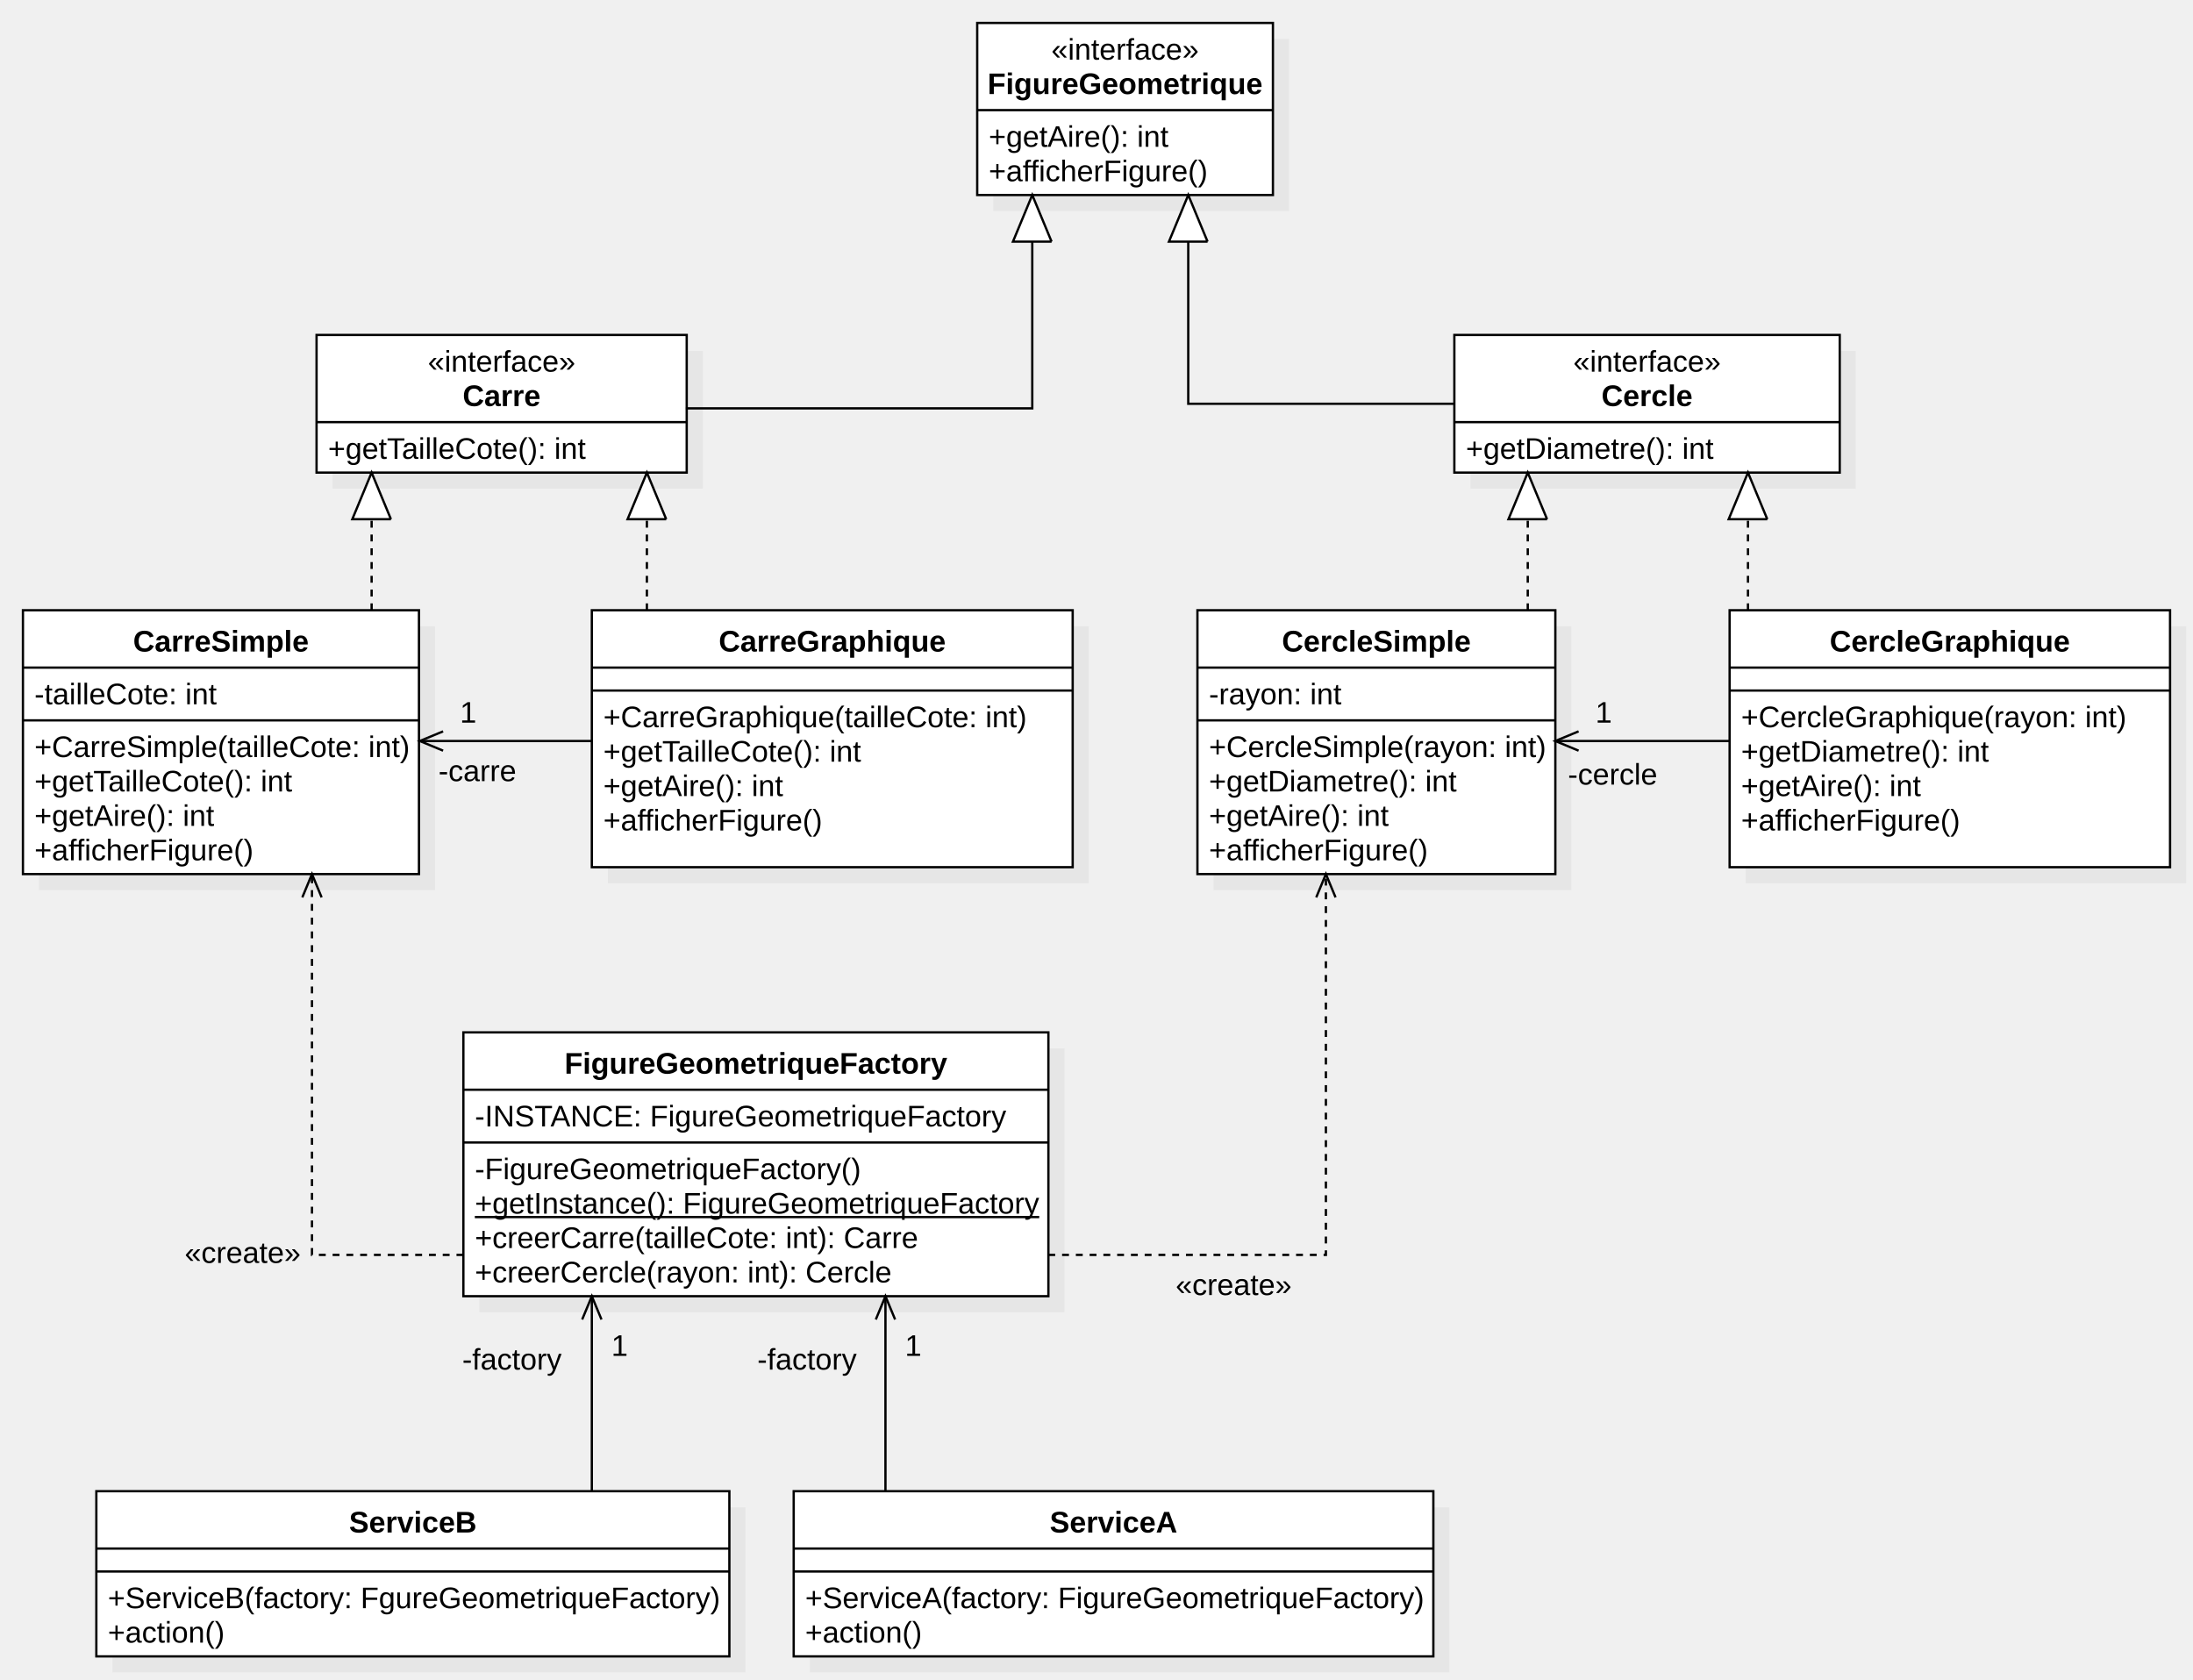
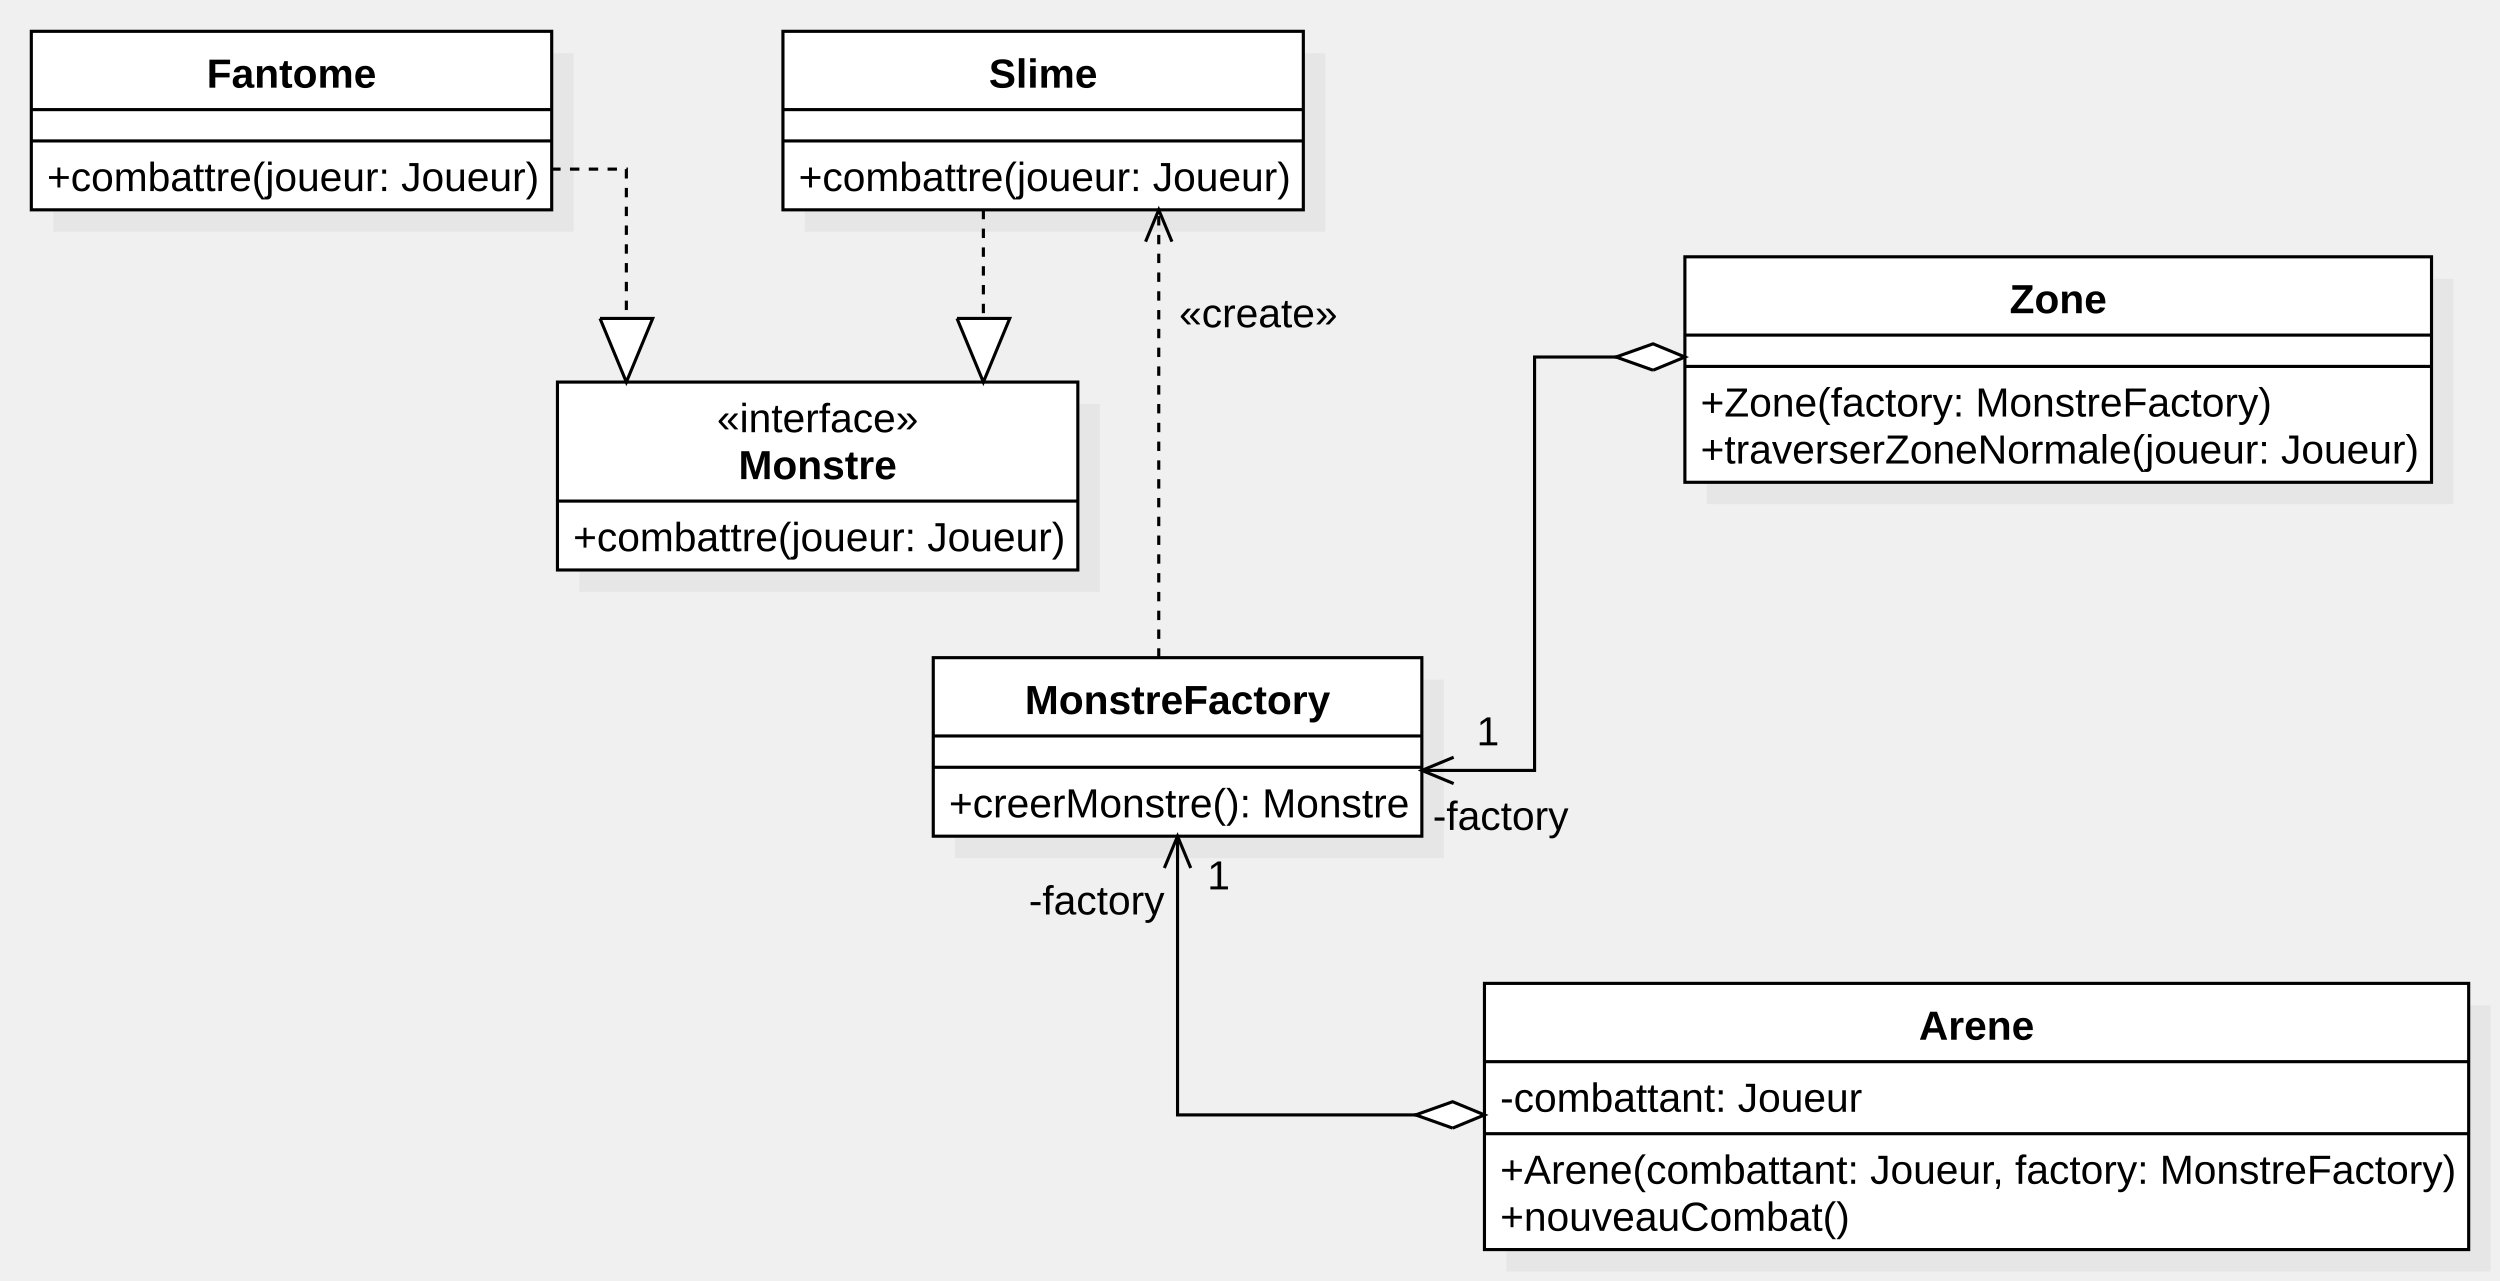
- <svg xmlns="http://www.w3.org/2000/svg" version="1.1" width="956" height="732">
+ <svg xmlns="http://www.w3.org/2000/svg" version="1.1" width="798.271" height="409">
  <defs />
  <g>
-     <g transform="translate(-30,-150) scale(1,1)">
-       <rect fill="#C0C0C0" stroke="none" x="463" y="167" width="128.907" height="75" opacity="0.2" />
-     </g>
-     <g transform="translate(-30,-150) scale(1,1)">
-       <rect fill="#ffffff" stroke="none" x="456" y="160" width="128.907" height="75" />
-     </g>
-     <g transform="translate(-30,-150) scale(1,1)">
-       <path fill="none" stroke="#000000" d="M 456 160 L 584.907 160 L 584.907 235 L 456 235 L 456 160 Z Z" stroke-miterlimit="10" />
-     </g>
-     <g transform="translate(-30,-150) scale(1,1)">
-       <path fill="none" stroke="#000000" d="M 456 198 L 584.907 198" stroke-miterlimit="10" />
-     </g>
-     <g transform="translate(-30,-150) scale(1,1)">
-       <g>
-         <path fill="none" stroke="none" />
-         <text fill="#000000" stroke="none" font-family="Arial" font-size="13px" font-style="normal" font-weight="normal" text-decoration="none" x="488.293" y="176">«interface»</text>
-       </g>
-     </g>
-     <g transform="translate(-30,-150) scale(1,1)">
-       <g>
-         <path fill="none" stroke="none" />
-         <text fill="#000000" stroke="none" font-family="Arial" font-size="13px" font-style="normal" font-weight="bold" text-decoration="none" x="460.5" y="191">FigureGeometrique</text>
-       </g>
-     </g>
-     <g transform="translate(-30,-150) scale(1,1)">
-       <g>
-         <path fill="none" stroke="none" />
-         <text fill="#000000" stroke="none" font-family="Arial" font-size="13px" font-style="normal" font-weight="normal" text-decoration="none" x="461" y="214">+getAire(): int</text>
-       </g>
-     </g>
-     <g transform="translate(-30,-150) scale(1,1)">
-       <g>
-         <path fill="none" stroke="none" />
-         <text fill="#000000" stroke="none" font-family="Arial" font-size="13px" font-style="normal" font-weight="normal" text-decoration="none" x="461" y="229">+afficherFigure()</text>
-       </g>
-     </g>
-     <g transform="translate(-30,-150) scale(1,1)">
-       <rect fill="#C0C0C0" stroke="none" x="175" y="303" width="161.36" height="60" opacity="0.2" />
-     </g>
-     <g transform="translate(-30,-150) scale(1,1)">
-       <rect fill="#ffffff" stroke="none" x="168" y="296" width="161.36" height="60" />
-     </g>
-     <g transform="translate(-30,-150) scale(1,1)">
-       <path fill="none" stroke="#000000" d="M 168 296 L 329.36 296 L 329.36 356 L 168 356 L 168 296 Z Z" stroke-miterlimit="10" />
-     </g>
-     <g transform="translate(-30,-150) scale(1,1)">
-       <path fill="none" stroke="#000000" d="M 168 334 L 329.36 334" stroke-miterlimit="10" />
-     </g>
-     <g transform="translate(-30,-150) scale(1,1)">
-       <g>
-         <path fill="none" stroke="none" />
-         <text fill="#000000" stroke="none" font-family="Arial" font-size="13px" font-style="normal" font-weight="normal" text-decoration="none" x="216.52" y="312">«interface»</text>
-       </g>
-     </g>
-     <g transform="translate(-30,-150) scale(1,1)">
-       <g>
-         <path fill="none" stroke="none" />
-         <text fill="#000000" stroke="none" font-family="Arial" font-size="13px" font-style="normal" font-weight="bold" text-decoration="none" x="231.697" y="327">Carre</text>
-       </g>
-     </g>
-     <g transform="translate(-30,-150) scale(1,1)">
-       <g>
-         <path fill="none" stroke="none" />
-         <text fill="#000000" stroke="none" font-family="Arial" font-size="13px" font-style="normal" font-weight="normal" text-decoration="none" x="173" y="350">+getTailleCote(): int</text>
-       </g>
-     </g>
-     <g transform="translate(-30,-150) scale(1,1)">
-       <rect fill="#C0C0C0" stroke="none" x="671" y="303" width="168" height="60" opacity="0.2" />
-     </g>
-     <g transform="translate(-30,-150) scale(1,1)">
-       <rect fill="#ffffff" stroke="none" x="664" y="296" width="168" height="60" />
-     </g>
-     <g transform="translate(-30,-150) scale(1,1)">
-       <path fill="none" stroke="#000000" d="M 664 296 L 832 296 L 832 356 L 664 356 L 664 296 Z Z" stroke-miterlimit="10" />
-     </g>
-     <g transform="translate(-30,-150) scale(1,1)">
-       <path fill="none" stroke="#000000" d="M 664 334 L 832 334" stroke-miterlimit="10" />
-     </g>
-     <g transform="translate(-30,-150) scale(1,1)">
-       <g>
-         <path fill="none" stroke="none" />
-         <text fill="#000000" stroke="none" font-family="Arial" font-size="13px" font-style="normal" font-weight="normal" text-decoration="none" x="715.84" y="312">«interface»</text>
-       </g>
-     </g>
-     <g transform="translate(-30,-150) scale(1,1)">
-       <g>
-         <path fill="none" stroke="none" />
-         <text fill="#000000" stroke="none" font-family="Arial" font-size="13px" font-style="normal" font-weight="bold" text-decoration="none" x="728.125" y="327">Cercle</text>
-       </g>
-     </g>
-     <g transform="translate(-30,-150) scale(1,1)">
-       <g>
-         <path fill="none" stroke="none" />
-         <text fill="#000000" stroke="none" font-family="Arial" font-size="13px" font-style="normal" font-weight="normal" text-decoration="none" x="669" y="350">+getDiametre(): int</text>
-       </g>
-     </g>
-     <g transform="translate(-30,-150) scale(1,1)">
-       <path fill="none" stroke="#000000" d="M 329 328 L 480 328 L 480 235" stroke-miterlimit="10" />
-     </g>
-     <g transform="translate(-30,-150) scale(1,1)">
-       <path fill="#FFFFFF" stroke="none" d="M 488.419 255.325 L 480 235 L 471.581 255.325" />
-     </g>
-     <g transform="translate(-30,-150) scale(1,1)">
-       <path fill="none" stroke="#000000" d="M 488.419 255.325 L 480 235 L 471.581 255.325 L 488.419 255.325" stroke-miterlimit="10" />
-     </g>
-     <g transform="translate(-30,-150) scale(1,1)">
-       <path fill="none" stroke="#000000" d="M 664 326 L 548 326 L 548 235" stroke-miterlimit="10" />
-     </g>
-     <g transform="translate(-30,-150) scale(1,1)">
-       <path fill="#FFFFFF" stroke="none" d="M 556.419 255.325 L 548 235 L 539.581 255.325" />
-     </g>
-     <g transform="translate(-30,-150) scale(1,1)">
-       <path fill="none" stroke="#000000" d="M 556.419 255.325 L 548 235 L 539.581 255.325 L 556.419 255.325" stroke-miterlimit="10" />
-     </g>
-     <g transform="translate(-30,-150) scale(1,1)">
-       <rect fill="#C0C0C0" stroke="none" x="559" y="423" width="156.024" height="115" opacity="0.2" />
-     </g>
-     <g transform="translate(-30,-150) scale(1,1)">
-       <rect fill="#ffffff" stroke="none" x="552" y="416" width="156.024" height="115" />
-     </g>
-     <g transform="translate(-30,-150) scale(1,1)">
-       <path fill="none" stroke="#000000" d="M 552 416 L 708.024 416 L 708.024 531 L 552 531 L 552 416 Z Z" stroke-miterlimit="10" />
-     </g>
-     <g transform="translate(-30,-150) scale(1,1)">
-       <path fill="none" stroke="#000000" d="M 552 441 L 708.024 441" stroke-miterlimit="10" />
-     </g>
-     <g transform="translate(-30,-150) scale(1,1)">
-       <path fill="none" stroke="#000000" d="M 552 464 L 708.024 464" stroke-miterlimit="10" />
-     </g>
-     <g transform="translate(-30,-150) scale(1,1)">
-       <g>
-         <path fill="none" stroke="none" />
-         <text fill="#000000" stroke="none" font-family="Arial" font-size="13px" font-style="normal" font-weight="bold" text-decoration="none" x="588.825" y="434">CercleSimple</text>
-       </g>
-     </g>
-     <g transform="translate(-30,-150) scale(1,1)">
-       <g>
-         <path fill="none" stroke="none" />
-         <text fill="#000000" stroke="none" font-family="Arial" font-size="13px" font-style="normal" font-weight="normal" text-decoration="none" x="557" y="457">-rayon: int</text>
-       </g>
-     </g>
-     <g transform="translate(-30,-150) scale(1,1)">
-       <g>
-         <path fill="none" stroke="none" />
-         <text fill="#000000" stroke="none" font-family="Arial" font-size="13px" font-style="normal" font-weight="normal" text-decoration="none" x="557" y="480">+CercleSimple(rayon: int)</text>
-       </g>
-     </g>
-     <g transform="translate(-30,-150) scale(1,1)">
-       <g>
-         <path fill="none" stroke="none" />
-         <text fill="#000000" stroke="none" font-family="Arial" font-size="13px" font-style="normal" font-weight="normal" text-decoration="none" x="557" y="495">+getDiametre(): int</text>
-       </g>
-     </g>
-     <g transform="translate(-30,-150) scale(1,1)">
-       <g>
-         <path fill="none" stroke="none" />
-         <text fill="#000000" stroke="none" font-family="Arial" font-size="13px" font-style="normal" font-weight="normal" text-decoration="none" x="557" y="510">+getAire(): int</text>
-       </g>
-     </g>
-     <g transform="translate(-30,-150) scale(1,1)">
-       <g>
-         <path fill="none" stroke="none" />
-         <text fill="#000000" stroke="none" font-family="Arial" font-size="13px" font-style="normal" font-weight="normal" text-decoration="none" x="557" y="525">+afficherFigure()</text>
-       </g>
-     </g>
-     <g transform="translate(-30,-150) scale(1,1)">
-       <rect fill="#C0C0C0" stroke="none" x="791" y="423" width="192" height="112" opacity="0.2" />
-     </g>
-     <g transform="translate(-30,-150) scale(1,1)">
-       <rect fill="#ffffff" stroke="none" x="784" y="416" width="192" height="112" />
-     </g>
-     <g transform="translate(-30,-150) scale(1,1)">
-       <path fill="none" stroke="#000000" d="M 784 416 L 976 416 L 976 528 L 784 528 L 784 416 Z Z" stroke-miterlimit="10" />
-     </g>
-     <g transform="translate(-30,-150) scale(1,1)">
-       <path fill="none" stroke="#000000" d="M 784 441 L 976 441" stroke-miterlimit="10" />
-     </g>
-     <g transform="translate(-30,-150) scale(1,1)">
-       <path fill="none" stroke="#000000" d="M 784 451 L 976 451" stroke-miterlimit="10" />
-     </g>
-     <g transform="translate(-30,-150) scale(1,1)">
-       <g>
-         <path fill="none" stroke="none" />
-         <text fill="#000000" stroke="none" font-family="Arial" font-size="13px" font-style="normal" font-weight="bold" text-decoration="none" x="827.622" y="434">CercleGraphique</text>
-       </g>
-     </g>
-     <g transform="translate(-30,-150) scale(1,1)">
-       <g>
-         <path fill="none" stroke="none" />
-         <text fill="#000000" stroke="none" font-family="Arial" font-size="13px" font-style="normal" font-weight="normal" text-decoration="none" x="789" y="467">+CercleGraphique(rayon: int)</text>
-       </g>
-     </g>
-     <g transform="translate(-30,-150) scale(1,1)">
-       <g>
-         <path fill="none" stroke="none" />
-         <text fill="#000000" stroke="none" font-family="Arial" font-size="13px" font-style="normal" font-weight="normal" text-decoration="none" x="789" y="482">+getDiametre(): int</text>
-       </g>
-     </g>
-     <g transform="translate(-30,-150) scale(1,1)">
-       <g>
-         <path fill="none" stroke="none" />
-         <text fill="#000000" stroke="none" font-family="Arial" font-size="13px" font-style="normal" font-weight="normal" text-decoration="none" x="789" y="497">+getAire(): int</text>
-       </g>
-     </g>
-     <g transform="translate(-30,-150) scale(1,1)">
-       <g>
-         <path fill="none" stroke="none" />
-         <text fill="#000000" stroke="none" font-family="Arial" font-size="13px" font-style="normal" font-weight="normal" text-decoration="none" x="789" y="512">+afficherFigure()</text>
-       </g>
-     </g>
-     <g transform="translate(-30,-150) scale(1,1)">
-       <rect fill="#C0C0C0" stroke="none" x="47" y="423" width="172.643" height="115" opacity="0.2" />
-     </g>
-     <g transform="translate(-30,-150) scale(1,1)">
-       <rect fill="#ffffff" stroke="none" x="40" y="416" width="172.643" height="115" />
-     </g>
-     <g transform="translate(-30,-150) scale(1,1)">
-       <path fill="none" stroke="#000000" d="M 40 416 L 212.643 416 L 212.643 531 L 40 531 L 40 416 Z Z" stroke-miterlimit="10" />
-     </g>
-     <g transform="translate(-30,-150) scale(1,1)">
-       <path fill="none" stroke="#000000" d="M 40 441 L 212.643 441" stroke-miterlimit="10" />
-     </g>
-     <g transform="translate(-30,-150) scale(1,1)">
-       <path fill="none" stroke="#000000" d="M 40 464 L 212.643 464" stroke-miterlimit="10" />
-     </g>
-     <g transform="translate(-30,-150) scale(1,1)">
-       <g>
-         <path fill="none" stroke="none" />
-         <text fill="#000000" stroke="none" font-family="Arial" font-size="13px" font-style="normal" font-weight="bold" text-decoration="none" x="88.026" y="434">CarreSimple</text>
-       </g>
-     </g>
-     <g transform="translate(-30,-150) scale(1,1)">
-       <g>
-         <path fill="none" stroke="none" />
-         <text fill="#000000" stroke="none" font-family="Arial" font-size="13px" font-style="normal" font-weight="normal" text-decoration="none" x="45" y="457">-tailleCote: int</text>
-       </g>
-     </g>
-     <g transform="translate(-30,-150) scale(1,1)">
-       <g>
-         <path fill="none" stroke="none" />
-         <text fill="#000000" stroke="none" font-family="Arial" font-size="13px" font-style="normal" font-weight="normal" text-decoration="none" x="45" y="480">+CarreSimple(tailleCote: int)</text>
-       </g>
-     </g>
-     <g transform="translate(-30,-150) scale(1,1)">
-       <g>
-         <path fill="none" stroke="none" />
-         <text fill="#000000" stroke="none" font-family="Arial" font-size="13px" font-style="normal" font-weight="normal" text-decoration="none" x="45" y="495">+getTailleCote(): int</text>
-       </g>
-     </g>
-     <g transform="translate(-30,-150) scale(1,1)">
-       <g>
-         <path fill="none" stroke="none" />
-         <text fill="#000000" stroke="none" font-family="Arial" font-size="13px" font-style="normal" font-weight="normal" text-decoration="none" x="45" y="510">+getAire(): int</text>
-       </g>
-     </g>
-     <g transform="translate(-30,-150) scale(1,1)">
-       <g>
-         <path fill="none" stroke="none" />
-         <text fill="#000000" stroke="none" font-family="Arial" font-size="13px" font-style="normal" font-weight="normal" text-decoration="none" x="45" y="525">+afficherFigure()</text>
-       </g>
-     </g>
-     <g transform="translate(-30,-150) scale(1,1)">
-       <rect fill="#C0C0C0" stroke="none" x="295" y="423" width="209.615" height="112" opacity="0.2" />
-     </g>
-     <g transform="translate(-30,-150) scale(1,1)">
-       <rect fill="#ffffff" stroke="none" x="288" y="416" width="209.615" height="112" />
-     </g>
-     <g transform="translate(-30,-150) scale(1,1)">
-       <path fill="none" stroke="#000000" d="M 288 416 L 497.615 416 L 497.615 528 L 288 528 L 288 416 Z Z" stroke-miterlimit="10" />
-     </g>
-     <g transform="translate(-30,-150) scale(1,1)">
-       <path fill="none" stroke="#000000" d="M 288 441 L 497.615 441" stroke-miterlimit="10" />
-     </g>
-     <g transform="translate(-30,-150) scale(1,1)">
-       <path fill="none" stroke="#000000" d="M 288 451 L 497.615 451" stroke-miterlimit="10" />
-     </g>
-     <g transform="translate(-30,-150) scale(1,1)">
-       <g>
-         <path fill="none" stroke="none" />
-         <text fill="#000000" stroke="none" font-family="Arial" font-size="13px" font-style="normal" font-weight="bold" text-decoration="none" x="343.321" y="434">CarreGraphique</text>
-       </g>
-     </g>
-     <g transform="translate(-30,-150) scale(1,1)">
-       <g>
-         <path fill="none" stroke="none" />
-         <text fill="#000000" stroke="none" font-family="Arial" font-size="13px" font-style="normal" font-weight="normal" text-decoration="none" x="293" y="467">+CarreGraphique(tailleCote: int)</text>
-       </g>
-     </g>
-     <g transform="translate(-30,-150) scale(1,1)">
-       <g>
-         <path fill="none" stroke="none" />
-         <text fill="#000000" stroke="none" font-family="Arial" font-size="13px" font-style="normal" font-weight="normal" text-decoration="none" x="293" y="482">+getTailleCote(): int</text>
-       </g>
-     </g>
-     <g transform="translate(-30,-150) scale(1,1)">
-       <g>
-         <path fill="none" stroke="none" />
-         <text fill="#000000" stroke="none" font-family="Arial" font-size="13px" font-style="normal" font-weight="normal" text-decoration="none" x="293" y="497">+getAire(): int</text>
-       </g>
-     </g>
-     <g transform="translate(-30,-150) scale(1,1)">
-       <g>
-         <path fill="none" stroke="none" />
-         <text fill="#000000" stroke="none" font-family="Arial" font-size="13px" font-style="normal" font-weight="normal" text-decoration="none" x="293" y="512">+afficherFigure()</text>
-       </g>
-     </g>
-     <g transform="translate(-30,-150) scale(1,1)">
-       <path fill="none" stroke="#000000" d="M 784 473 L 708 473" stroke-miterlimit="10" />
-     </g>
-     <g transform="translate(-30,-150) scale(1,1)">
-       <path fill="none" stroke="#000000" d="M 718.163 468.79 L 708 473 L 718.163 477.21" stroke-miterlimit="10" />
-     </g>
-     <g transform="translate(-30,-150) scale(1,1)">
-       <g>
-         <path fill="none" stroke="none" />
-         <text fill="#000000" stroke="none" font-family="Arial" font-size="13px" font-style="normal" font-weight="normal" text-decoration="none" x="713.5" y="492">-cercle</text>
-       </g>
-     </g>
-     <g transform="translate(-30,-150) scale(1,1)">
-       <g>
-         <path fill="none" stroke="none" />
-         <text fill="#000000" stroke="none" font-family="Arial" font-size="13px" font-style="normal" font-weight="normal" text-decoration="none" x="725.5" y="465">1</text>
-       </g>
-     </g>
-     <g transform="translate(-30,-150) scale(1,1)">
-       <path fill="none" stroke="#000000" d="M 288 473 L 213 473" stroke-miterlimit="10" />
-     </g>
-     <g transform="translate(-30,-150) scale(1,1)">
-       <path fill="none" stroke="#000000" d="M 223.163 468.79 L 213 473 L 223.163 477.21" stroke-miterlimit="10" />
-     </g>
-     <g transform="translate(-30,-150) scale(1,1)">
-       <g>
-         <path fill="none" stroke="none" />
-         <text fill="#000000" stroke="none" font-family="Arial" font-size="13px" font-style="normal" font-weight="normal" text-decoration="none" x="221.131" y="490.5">-carre</text>
-       </g>
-     </g>
-     <g transform="translate(-30,-150) scale(1,1)">
-       <g>
-         <path fill="none" stroke="none" />
-         <text fill="#000000" stroke="none" font-family="Arial" font-size="13px" font-style="normal" font-weight="normal" text-decoration="none" x="230.5" y="465">1</text>
-       </g>
-     </g>
-     <g transform="translate(-30,-150) scale(1,1)">
-       <path fill="none" stroke="#000000" d="M 192 416 L 192 356" stroke-miterlimit="10" stroke-dasharray="3" />
-     </g>
-     <g transform="translate(-30,-150) scale(1,1)">
-       <path fill="#FFFFFF" stroke="none" d="M 200.419 376.325 L 192 356 L 183.581 376.325" />
-     </g>
-     <g transform="translate(-30,-150) scale(1,1)">
-       <path fill="none" stroke="#000000" d="M 200.419 376.325 L 192 356 L 183.581 376.325 L 200.419 376.325" stroke-miterlimit="10" />
-     </g>
-     <g transform="translate(-30,-150) scale(1,1)">
-       <path fill="none" stroke="#000000" d="M 312 416 L 312 356" stroke-miterlimit="10" stroke-dasharray="3" />
-     </g>
-     <g transform="translate(-30,-150) scale(1,1)">
-       <path fill="#FFFFFF" stroke="none" d="M 320.419 376.325 L 312 356 L 303.581 376.325" />
-     </g>
-     <g transform="translate(-30,-150) scale(1,1)">
-       <path fill="none" stroke="#000000" d="M 320.419 376.325 L 312 356 L 303.581 376.325 L 320.419 376.325" stroke-miterlimit="10" />
-     </g>
-     <g transform="translate(-30,-150) scale(1,1)">
-       <path fill="none" stroke="#000000" d="M 696 416 L 696 356" stroke-miterlimit="10" stroke-dasharray="3" />
-     </g>
-     <g transform="translate(-30,-150) scale(1,1)">
-       <path fill="#FFFFFF" stroke="none" d="M 704.419 376.325 L 696 356 L 687.581 376.325" />
-     </g>
-     <g transform="translate(-30,-150) scale(1,1)">
-       <path fill="none" stroke="#000000" d="M 704.419 376.325 L 696 356 L 687.581 376.325 L 704.419 376.325" stroke-miterlimit="10" />
-     </g>
-     <g transform="translate(-30,-150) scale(1,1)">
-       <path fill="none" stroke="#000000" d="M 792 416 L 792 356" stroke-miterlimit="10" stroke-dasharray="3" />
-     </g>
-     <g transform="translate(-30,-150) scale(1,1)">
-       <path fill="#FFFFFF" stroke="none" d="M 800.419 376.325 L 792 356 L 783.581 376.325" />
-     </g>
-     <g transform="translate(-30,-150) scale(1,1)">
-       <path fill="none" stroke="#000000" d="M 800.419 376.325 L 792 356 L 783.581 376.325 L 800.419 376.325" stroke-miterlimit="10" />
-     </g>
-     <g transform="translate(-30,-150) scale(1,1)">
-       <rect fill="#C0C0C0" stroke="none" x="383" y="807" width="278.845" height="72" opacity="0.2" />
-     </g>
-     <g transform="translate(-30,-150) scale(1,1)">
-       <rect fill="#ffffff" stroke="none" x="376" y="800" width="278.845" height="72" />
-     </g>
-     <g transform="translate(-30,-150) scale(1,1)">
-       <path fill="none" stroke="#000000" d="M 376 800 L 654.845 800 L 654.845 872 L 376 872 L 376 800 Z Z" stroke-miterlimit="10" />
-     </g>
-     <g transform="translate(-30,-150) scale(1,1)">
-       <path fill="none" stroke="#000000" d="M 376 825 L 654.845 825" stroke-miterlimit="10" />
-     </g>
-     <g transform="translate(-30,-150) scale(1,1)">
-       <path fill="none" stroke="#000000" d="M 376 835 L 654.845 835" stroke-miterlimit="10" />
-     </g>
-     <g transform="translate(-30,-150) scale(1,1)">
-       <g>
-         <path fill="none" stroke="none" />
-         <text fill="#000000" stroke="none" font-family="Arial" font-size="13px" font-style="normal" font-weight="bold" text-decoration="none" x="487.598" y="818">ServiceA</text>
-       </g>
-     </g>
-     <g transform="translate(-30,-150) scale(1,1)">
-       <g>
-         <path fill="none" stroke="none" />
-         <text fill="#000000" stroke="none" font-family="Arial" font-size="13px" font-style="normal" font-weight="normal" text-decoration="none" x="381" y="851">+ServiceA(factory: FigureGeometriqueFactory)</text>
-       </g>
-     </g>
-     <g transform="translate(-30,-150) scale(1,1)">
-       <g>
-         <path fill="none" stroke="none" />
-         <text fill="#000000" stroke="none" font-family="Arial" font-size="13px" font-style="normal" font-weight="normal" text-decoration="none" x="381" y="866">+action()</text>
-       </g>
-     </g>
-     <g transform="translate(-30,-150) scale(1,1)">
-       <rect fill="#C0C0C0" stroke="none" x="79" y="807" width="275.957" height="72" opacity="0.2" />
-     </g>
-     <g transform="translate(-30,-150) scale(1,1)">
-       <rect fill="#ffffff" stroke="none" x="72" y="800" width="275.957" height="72" />
-     </g>
-     <g transform="translate(-30,-150) scale(1,1)">
-       <path fill="none" stroke="#000000" d="M 72 800 L 347.957 800 L 347.957 872 L 72 872 L 72 800 Z Z" stroke-miterlimit="10" />
-     </g>
-     <g transform="translate(-30,-150) scale(1,1)">
-       <path fill="none" stroke="#000000" d="M 72 825 L 347.957 825" stroke-miterlimit="10" />
-     </g>
-     <g transform="translate(-30,-150) scale(1,1)">
-       <path fill="none" stroke="#000000" d="M 72 835 L 347.957 835" stroke-miterlimit="10" />
-     </g>
-     <g transform="translate(-30,-150) scale(1,1)">
-       <g>
-         <path fill="none" stroke="none" />
-         <text fill="#000000" stroke="none" font-family="Arial" font-size="13px" font-style="normal" font-weight="bold" text-decoration="none" x="182.154" y="818">ServiceB</text>
-       </g>
-     </g>
-     <g transform="translate(-30,-150) scale(1,1)">
-       <g>
-         <path fill="none" stroke="none" />
-         <text fill="#000000" stroke="none" font-family="Arial" font-size="13px" font-style="normal" font-weight="normal" text-decoration="none" x="77" y="851">+ServiceB(factory: FgureGeometriqueFactory)</text>
-       </g>
-     </g>
-     <g transform="translate(-30,-150) scale(1,1)">
-       <g>
-         <path fill="none" stroke="none" />
-         <text fill="#000000" stroke="none" font-family="Arial" font-size="13px" font-style="normal" font-weight="normal" text-decoration="none" x="77" y="866">+action()</text>
-       </g>
-     </g>
-     <g transform="translate(-30,-150) scale(1,1)">
-       <rect fill="#C0C0C0" stroke="none" x="239" y="607" width="255.029" height="115" opacity="0.2" />
-     </g>
-     <g transform="translate(-30,-150) scale(1,1)">
-       <rect fill="#ffffff" stroke="none" x="232" y="600" width="255.029" height="115" />
-     </g>
-     <g transform="translate(-30,-150) scale(1,1)">
-       <path fill="none" stroke="#000000" d="M 232 600 L 487.029 600 L 487.029 715 L 232 715 L 232 600 Z Z" stroke-miterlimit="10" />
-     </g>
-     <g transform="translate(-30,-150) scale(1,1)">
-       <path fill="none" stroke="#000000" d="M 232 625 L 487.029 625" stroke-miterlimit="10" />
-     </g>
-     <g transform="translate(-30,-150) scale(1,1)">
-       <path fill="none" stroke="#000000" d="M 232 648 L 487.029 648" stroke-miterlimit="10" />
-     </g>
-     <g transform="translate(-30,-150) scale(1,1)">
-       <g>
-         <path fill="none" stroke="none" />
-         <text fill="#000000" stroke="none" font-family="Arial" font-size="13px" font-style="normal" font-weight="bold" text-decoration="none" x="276.081" y="618">FigureGeometriqueFactory</text>
-       </g>
-     </g>
-     <g transform="translate(-30,-150) scale(1,1)">
-       <g>
-         <path fill="none" stroke="none" />
-         <text fill="#000000" stroke="none" font-family="Arial" font-size="13px" font-style="normal" font-weight="normal" text-decoration="none" x="237" y="641">-INSTANCE: FigureGeometriqueFactory</text>
-       </g>
-     </g>
-     <g transform="translate(-30,-150) scale(1,1)">
-       <g>
-         <path fill="none" stroke="none" />
-         <text fill="#000000" stroke="none" font-family="Arial" font-size="13px" font-style="normal" font-weight="normal" text-decoration="none" x="237" y="664">-FigureGeometriqueFactory()</text>
-       </g>
-     </g>
-     <g transform="translate(-30,-150) scale(1,1)">
-       <g>
-         <path fill="none" stroke="none" />
-         <text fill="#000000" stroke="none" font-family="Arial" font-size="13px" font-style="normal" font-weight="normal" text-decoration="none" x="237" y="679">+getInstance(): FigureGeometriqueFactory</text>
-         <path fill="none" stroke="#000000" d="M 237 680.5 L 483.029 680.5" stroke-miterlimit="10" />
-       </g>
-     </g>
-     <g transform="translate(-30,-150) scale(1,1)">
-       <g>
-         <path fill="none" stroke="none" />
-         <text fill="#000000" stroke="none" font-family="Arial" font-size="13px" font-style="normal" font-weight="normal" text-decoration="none" x="237" y="694">+creerCarre(tailleCote: int): Carre</text>
-       </g>
-     </g>
-     <g transform="translate(-30,-150) scale(1,1)">
-       <g>
-         <path fill="none" stroke="none" />
-         <text fill="#000000" stroke="none" font-family="Arial" font-size="13px" font-style="normal" font-weight="normal" text-decoration="none" x="237" y="709">+creerCercle(rayon: int): Cercle</text>
-       </g>
-     </g>
-     <g transform="translate(-30,-150) scale(1,1)">
-       <path fill="none" stroke="#000000" d="M 232 697 L 166 697 L 166 531" stroke-miterlimit="10" stroke-dasharray="3" />
-     </g>
-     <g transform="translate(-30,-150) scale(1,1)">
-       <path fill="none" stroke="#000000" d="M 170.21 541.163 L 166 531 L 161.79 541.163" stroke-miterlimit="10" />
-     </g>
-     <g transform="translate(-30,-150) scale(1,1)">
-       <g>
-         <path fill="none" stroke="none" />
-         <text fill="#000000" stroke="none" font-family="Arial" font-size="13px" font-style="normal" font-weight="normal" text-decoration="none" x="110.5" y="700.5">«create»</text>
-       </g>
-     </g>
-     <g transform="translate(-30,-150) scale(1,1)">
-       <path fill="none" stroke="#000000" d="M 487 697 L 608 697 L 608 531" stroke-miterlimit="10" stroke-dasharray="3" />
-     </g>
-     <g transform="translate(-30,-150) scale(1,1)">
-       <path fill="none" stroke="#000000" d="M 612.21 541.163 L 608 531 L 603.79 541.163" stroke-miterlimit="10" />
-     </g>
-     <g transform="translate(-30,-150) scale(1,1)">
-       <g>
-         <path fill="none" stroke="none" />
-         <text fill="#000000" stroke="none" font-family="Arial" font-size="13px" font-style="normal" font-weight="normal" text-decoration="none" x="542.5" y="714.5">«create»</text>
-       </g>
-     </g>
-     <g transform="translate(-30,-150) scale(1,1)">
-       <path fill="none" stroke="#000000" d="M 288 800 L 288 715" stroke-miterlimit="10" />
-     </g>
-     <g transform="translate(-30,-150) scale(1,1)">
-       <path fill="none" stroke="#000000" d="M 292.21 725.163 L 288 715 L 283.79 725.163" stroke-miterlimit="10" />
-     </g>
-     <g transform="translate(-30,-150) scale(1,1)">
-       <g>
-         <path fill="none" stroke="none" />
-         <text fill="#000000" stroke="none" font-family="Arial" font-size="13px" font-style="normal" font-weight="normal" text-decoration="none" x="231.5" y="747">-factory</text>
-       </g>
-     </g>
-     <g transform="translate(-30,-150) scale(1,1)">
-       <g>
-         <path fill="none" stroke="none" />
-         <text fill="#000000" stroke="none" font-family="Arial" font-size="13px" font-style="normal" font-weight="normal" text-decoration="none" x="296.5" y="741">1</text>
-       </g>
-     </g>
-     <g transform="translate(-30,-150) scale(1,1)">
-       <path fill="none" stroke="#000000" d="M 416 800 L 416 715" stroke-miterlimit="10" />
-     </g>
-     <g transform="translate(-30,-150) scale(1,1)">
-       <path fill="none" stroke="#000000" d="M 420.21 725.163 L 416 715 L 411.79 725.163" stroke-miterlimit="10" />
-     </g>
-     <g transform="translate(-30,-150) scale(1,1)">
-       <g>
-         <path fill="none" stroke="none" />
-         <text fill="#000000" stroke="none" font-family="Arial" font-size="13px" font-style="normal" font-weight="normal" text-decoration="none" x="360.131" y="747">-factory</text>
-       </g>
-     </g>
-     <g transform="translate(-30,-150) scale(1,1)">
-       <g>
-         <path fill="none" stroke="none" />
-         <text fill="#000000" stroke="none" font-family="Arial" font-size="13px" font-style="normal" font-weight="normal" text-decoration="none" x="424.5" y="741">1</text>
+     <g transform="translate(-158,-166) scale(1,1)">
+       <rect fill="#C0C0C0" stroke="none" x="343" y="295" width="166.162" height="60" opacity="0.2" />
+     </g>
+     <g transform="translate(-158,-166) scale(1,1)">
+       <rect fill="#ffffff" stroke="none" x="336" y="288" width="166.162" height="60" />
+     </g>
+     <g transform="translate(-158,-166) scale(1,1)">
+       <path fill="none" stroke="#000000" d="M 336 288 L 502.162 288 L 502.162 348 L 336 348 L 336 288 Z Z" stroke-miterlimit="10" />
+     </g>
+     <g transform="translate(-158,-166) scale(1,1)">
+       <path fill="none" stroke="#000000" d="M 336 326 L 502.162 326" stroke-miterlimit="10" />
+     </g>
+     <g transform="translate(-158,-166) scale(1,1)">
+       <g>
+         <path fill="none" stroke="none" />
+         <text fill="#000000" stroke="none" font-family="Arial" font-size="13px" font-style="normal" font-weight="normal" text-decoration="none" x="386.92" y="304">«interface»</text>
+       </g>
+     </g>
+     <g transform="translate(-158,-166) scale(1,1)">
+       <g>
+         <path fill="none" stroke="none" />
+         <text fill="#000000" stroke="none" font-family="Arial" font-size="13px" font-style="normal" font-weight="bold" text-decoration="none" x="393.801" y="319">Monstre</text>
+       </g>
+     </g>
+     <g transform="translate(-158,-166) scale(1,1)">
+       <g>
+         <path fill="none" stroke="none" />
+         <text fill="#000000" stroke="none" font-family="Arial" font-size="13px" font-style="normal" font-weight="normal" text-decoration="none" x="341" y="342">+combattre(joueur: Joueur)</text>
+       </g>
+     </g>
+     <g transform="translate(-158,-166) scale(1,1)">
+       <rect fill="#C0C0C0" stroke="none" x="415" y="183" width="166.162" height="57" opacity="0.2" />
+     </g>
+     <g transform="translate(-158,-166) scale(1,1)">
+       <rect fill="#ffffff" stroke="none" x="408" y="176" width="166.162" height="57" />
+     </g>
+     <g transform="translate(-158,-166) scale(1,1)">
+       <path fill="none" stroke="#000000" d="M 408 176 L 574.162 176 L 574.162 233 L 408 233 L 408 176 Z Z" stroke-miterlimit="10" />
+     </g>
+     <g transform="translate(-158,-166) scale(1,1)">
+       <path fill="none" stroke="#000000" d="M 408 201 L 574.162 201" stroke-miterlimit="10" />
+     </g>
+     <g transform="translate(-158,-166) scale(1,1)">
+       <path fill="none" stroke="#000000" d="M 408 211 L 574.162 211" stroke-miterlimit="10" />
+     </g>
+     <g transform="translate(-158,-166) scale(1,1)">
+       <g>
+         <path fill="none" stroke="none" />
+         <text fill="#000000" stroke="none" font-family="Arial" font-size="13px" font-style="normal" font-weight="bold" text-decoration="none" x="473.739" y="194">Slime</text>
+       </g>
+     </g>
+     <g transform="translate(-158,-166) scale(1,1)">
+       <g>
+         <path fill="none" stroke="none" />
+         <text fill="#000000" stroke="none" font-family="Arial" font-size="13px" font-style="normal" font-weight="normal" text-decoration="none" x="413" y="227">+combattre(joueur: Joueur)</text>
+       </g>
+     </g>
+     <g transform="translate(-158,-166) scale(1,1)">
+       <rect fill="#C0C0C0" stroke="none" x="175" y="183" width="166.162" height="57" opacity="0.2" />
+     </g>
+     <g transform="translate(-158,-166) scale(1,1)">
+       <rect fill="#ffffff" stroke="none" x="168" y="176" width="166.162" height="57" />
+     </g>
+     <g transform="translate(-158,-166) scale(1,1)">
+       <path fill="none" stroke="#000000" d="M 168 176 L 334.162 176 L 334.162 233 L 168 233 L 168 176 Z Z" stroke-miterlimit="10" />
+     </g>
+     <g transform="translate(-158,-166) scale(1,1)">
+       <path fill="none" stroke="#000000" d="M 168 201 L 334.162 201" stroke-miterlimit="10" />
+     </g>
+     <g transform="translate(-158,-166) scale(1,1)">
+       <path fill="none" stroke="#000000" d="M 168 211 L 334.162 211" stroke-miterlimit="10" />
+     </g>
+     <g transform="translate(-158,-166) scale(1,1)">
+       <g>
+         <path fill="none" stroke="none" />
+         <text fill="#000000" stroke="none" font-family="Arial" font-size="13px" font-style="normal" font-weight="bold" text-decoration="none" x="223.995" y="194">Fantome</text>
+       </g>
+     </g>
+     <g transform="translate(-158,-166) scale(1,1)">
+       <g>
+         <path fill="none" stroke="none" />
+         <text fill="#000000" stroke="none" font-family="Arial" font-size="13px" font-style="normal" font-weight="normal" text-decoration="none" x="173" y="227">+combattre(joueur: Joueur)</text>
+       </g>
+     </g>
+     <g transform="translate(-158,-166) scale(1,1)">
+       <path fill="none" stroke="#000000" d="M 472 233 L 472 288" stroke-miterlimit="10" stroke-dasharray="3" />
+     </g>
+     <g transform="translate(-158,-166) scale(1,1)">
+       <path fill="#FFFFFF" stroke="none" d="M 463.581 267.675 L 472 288 L 480.419 267.675" />
+     </g>
+     <g transform="translate(-158,-166) scale(1,1)">
+       <path fill="none" stroke="#000000" d="M 463.581 267.675 L 472 288 L 480.419 267.675 L 463.581 267.675" stroke-miterlimit="10" />
+     </g>
+     <g transform="translate(-158,-166) scale(1,1)">
+       <path fill="none" stroke="#000000" d="M 334 220 L 358 220 L 358 288" stroke-miterlimit="10" stroke-dasharray="3" />
+     </g>
+     <g transform="translate(-158,-166) scale(1,1)">
+       <path fill="#FFFFFF" stroke="none" d="M 349.581 267.675 L 358 288 L 366.419 267.675" />
+     </g>
+     <g transform="translate(-158,-166) scale(1,1)">
+       <path fill="none" stroke="#000000" d="M 349.581 267.675 L 358 288 L 366.419 267.675 L 349.581 267.675" stroke-miterlimit="10" />
+     </g>
+     <g transform="translate(-158,-166) scale(1,1)">
+       <rect fill="#C0C0C0" stroke="none" x="639" y="487" width="314.271" height="85" opacity="0.2" />
+     </g>
+     <g transform="translate(-158,-166) scale(1,1)">
+       <rect fill="#ffffff" stroke="none" x="632" y="480" width="314.271" height="85" />
+     </g>
+     <g transform="translate(-158,-166) scale(1,1)">
+       <path fill="none" stroke="#000000" d="M 632 480 L 946.271 480 L 946.271 565 L 632 565 L 632 480 Z Z" stroke-miterlimit="10" />
+     </g>
+     <g transform="translate(-158,-166) scale(1,1)">
+       <path fill="none" stroke="#000000" d="M 632 505 L 946.271 505" stroke-miterlimit="10" />
+     </g>
+     <g transform="translate(-158,-166) scale(1,1)">
+       <path fill="none" stroke="#000000" d="M 632 528 L 946.271 528" stroke-miterlimit="10" />
+     </g>
+     <g transform="translate(-158,-166) scale(1,1)">
+       <g>
+         <path fill="none" stroke="none" />
+         <text fill="#000000" stroke="none" font-family="Arial" font-size="13px" font-style="normal" font-weight="bold" text-decoration="none" x="770.712" y="498">Arene</text>
+       </g>
+     </g>
+     <g transform="translate(-158,-166) scale(1,1)">
+       <g>
+         <path fill="none" stroke="none" />
+         <text fill="#000000" stroke="none" font-family="Arial" font-size="13px" font-style="normal" font-weight="normal" text-decoration="none" x="637" y="521">-combattant: Joueur</text>
+       </g>
+     </g>
+     <g transform="translate(-158,-166) scale(1,1)">
+       <g>
+         <path fill="none" stroke="none" />
+         <text fill="#000000" stroke="none" font-family="Arial" font-size="13px" font-style="normal" font-weight="normal" text-decoration="none" x="637" y="544">+Arene(combattant: Joueur, factory: MonstreFactory)</text>
+       </g>
+     </g>
+     <g transform="translate(-158,-166) scale(1,1)">
+       <g>
+         <path fill="none" stroke="none" />
+         <text fill="#000000" stroke="none" font-family="Arial" font-size="13px" font-style="normal" font-weight="normal" text-decoration="none" x="637" y="559">+nouveauCombat()</text>
+       </g>
+     </g>
+     <g transform="translate(-158,-166) scale(1,1)">
+       <rect fill="#C0C0C0" stroke="none" x="703" y="255" width="238.404" height="72" opacity="0.2" />
+     </g>
+     <g transform="translate(-158,-166) scale(1,1)">
+       <rect fill="#ffffff" stroke="none" x="696" y="248" width="238.404" height="72" />
+     </g>
+     <g transform="translate(-158,-166) scale(1,1)">
+       <path fill="none" stroke="#000000" d="M 696 248 L 934.404 248 L 934.404 320 L 696 320 L 696 248 Z Z" stroke-miterlimit="10" />
+     </g>
+     <g transform="translate(-158,-166) scale(1,1)">
+       <path fill="none" stroke="#000000" d="M 696 273 L 934.404 273" stroke-miterlimit="10" />
+     </g>
+     <g transform="translate(-158,-166) scale(1,1)">
+       <path fill="none" stroke="#000000" d="M 696 283 L 934.404 283" stroke-miterlimit="10" />
+     </g>
+     <g transform="translate(-158,-166) scale(1,1)">
+       <g>
+         <path fill="none" stroke="none" />
+         <text fill="#000000" stroke="none" font-family="Arial" font-size="13px" font-style="normal" font-weight="bold" text-decoration="none" x="799.676" y="266">Zone</text>
+       </g>
+     </g>
+     <g transform="translate(-158,-166) scale(1,1)">
+       <g>
+         <path fill="none" stroke="none" />
+         <text fill="#000000" stroke="none" font-family="Arial" font-size="13px" font-style="normal" font-weight="normal" text-decoration="none" x="701" y="299">+Zone(factory: MonstreFactory)</text>
+       </g>
+     </g>
+     <g transform="translate(-158,-166) scale(1,1)">
+       <g>
+         <path fill="none" stroke="none" />
+         <text fill="#000000" stroke="none" font-family="Arial" font-size="13px" font-style="normal" font-weight="normal" text-decoration="none" x="701" y="314">+traverserZoneNormale(joueur: Joueur)</text>
+       </g>
+     </g>
+     <g transform="translate(-158,-166) scale(1,1)">
+       <path fill="none" stroke="#000000" d="M 528 376 L 528 233" stroke-miterlimit="10" stroke-dasharray="3" />
+     </g>
+     <g transform="translate(-158,-166) scale(1,1)">
+       <path fill="none" stroke="#000000" d="M 532.21 243.163 L 528 233 L 523.79 243.163" stroke-miterlimit="10" />
+     </g>
+     <g transform="translate(-158,-166) scale(1,1)">
+       <g>
+         <path fill="none" stroke="none" />
+         <text fill="#000000" stroke="none" font-family="Arial" font-size="13px" font-style="normal" font-weight="normal" text-decoration="none" x="534.5" y="270.5">«create»</text>
+       </g>
+     </g>
+     <g transform="translate(-158,-166) scale(1,1)">
+       <rect fill="#C0C0C0" stroke="none" x="463" y="383" width="156.012" height="57" opacity="0.2" />
+     </g>
+     <g transform="translate(-158,-166) scale(1,1)">
+       <rect fill="#ffffff" stroke="none" x="456" y="376" width="156.012" height="57" />
+     </g>
+     <g transform="translate(-158,-166) scale(1,1)">
+       <path fill="none" stroke="#000000" d="M 456 376 L 612.012 376 L 612.012 433 L 456 433 L 456 376 Z Z" stroke-miterlimit="10" />
+     </g>
+     <g transform="translate(-158,-166) scale(1,1)">
+       <path fill="none" stroke="#000000" d="M 456 401 L 612.012 401" stroke-miterlimit="10" />
+     </g>
+     <g transform="translate(-158,-166) scale(1,1)">
+       <path fill="none" stroke="#000000" d="M 456 411 L 612.012 411" stroke-miterlimit="10" />
+     </g>
+     <g transform="translate(-158,-166) scale(1,1)">
+       <g>
+         <path fill="none" stroke="none" />
+         <text fill="#000000" stroke="none" font-family="Arial" font-size="13px" font-style="normal" font-weight="bold" text-decoration="none" x="485.246" y="394">MonstreFactory</text>
+       </g>
+     </g>
+     <g transform="translate(-158,-166) scale(1,1)">
+       <g>
+         <path fill="none" stroke="none" />
+         <text fill="#000000" stroke="none" font-family="Arial" font-size="13px" font-style="normal" font-weight="normal" text-decoration="none" x="461" y="427">+creerMonstre(): Monstre</text>
+       </g>
+     </g>
+     <g transform="translate(-158,-166) scale(1,1)">
+       <path fill="none" stroke="#000000" d="M 696 280 L 648 280 L 648 412 L 612 412" stroke-miterlimit="10" />
+     </g>
+     <g transform="translate(-158,-166) scale(1,1)">
+       <path fill="none" stroke="#000000" d="M 622.163 407.79 L 612 412 L 622.163 416.21" stroke-miterlimit="10" />
+     </g>
+     <g transform="translate(-158,-166) scale(1,1)">
+       <path fill="#FFFFFF" stroke="none" d="M 685.837 284.21 L 696 280 L 685.837 275.79 L 674 280" />
+     </g>
+     <g transform="translate(-158,-166) scale(1,1)">
+       <path fill="none" stroke="#000000" d="M 685.837 284.21 L 696 280 L 685.837 275.79 L 674 280 L 685.837 284.21" stroke-miterlimit="10" />
+     </g>
+     <g transform="translate(-158,-166) scale(1,1)">
+       <g>
+         <path fill="none" stroke="none" />
+         <text fill="#000000" stroke="none" font-family="Arial" font-size="13px" font-style="normal" font-weight="normal" text-decoration="none" x="615.5" y="431">-factory</text>
+       </g>
+     </g>
+     <g transform="translate(-158,-166) scale(1,1)">
+       <g>
+         <path fill="none" stroke="none" />
+         <text fill="#000000" stroke="none" font-family="Arial" font-size="13px" font-style="normal" font-weight="normal" text-decoration="none" x="629.5" y="404">1</text>
+       </g>
+     </g>
+     <g transform="translate(-158,-166) scale(1,1)">
+       <path fill="none" stroke="#000000" d="M 632 522 L 534 522 L 534 433" stroke-miterlimit="10" />
+     </g>
+     <g transform="translate(-158,-166) scale(1,1)">
+       <path fill="none" stroke="#000000" d="M 538.21 443.163 L 534 433 L 529.79 443.163" stroke-miterlimit="10" />
+     </g>
+     <g transform="translate(-158,-166) scale(1,1)">
+       <path fill="#FFFFFF" stroke="none" d="M 621.837 526.21 L 632 522 L 621.837 517.79 L 610 522" />
+     </g>
+     <g transform="translate(-158,-166) scale(1,1)">
+       <path fill="none" stroke="#000000" d="M 621.837 526.21 L 632 522 L 621.837 517.79 L 610 522 L 621.837 526.21" stroke-miterlimit="10" />
+     </g>
+     <g transform="translate(-158,-166) scale(1,1)">
+       <g>
+         <path fill="none" stroke="none" />
+         <text fill="#000000" stroke="none" font-family="Arial" font-size="13px" font-style="normal" font-weight="normal" text-decoration="none" x="486.5" y="458">-factory</text>
+       </g>
+     </g>
+     <g transform="translate(-158,-166) scale(1,1)">
+       <g>
+         <path fill="none" stroke="none" />
+         <text fill="#000000" stroke="none" font-family="Arial" font-size="13px" font-style="normal" font-weight="normal" text-decoration="none" x="543.5" y="450">1</text>
      </g>
    </g>
  </g>
</svg>
